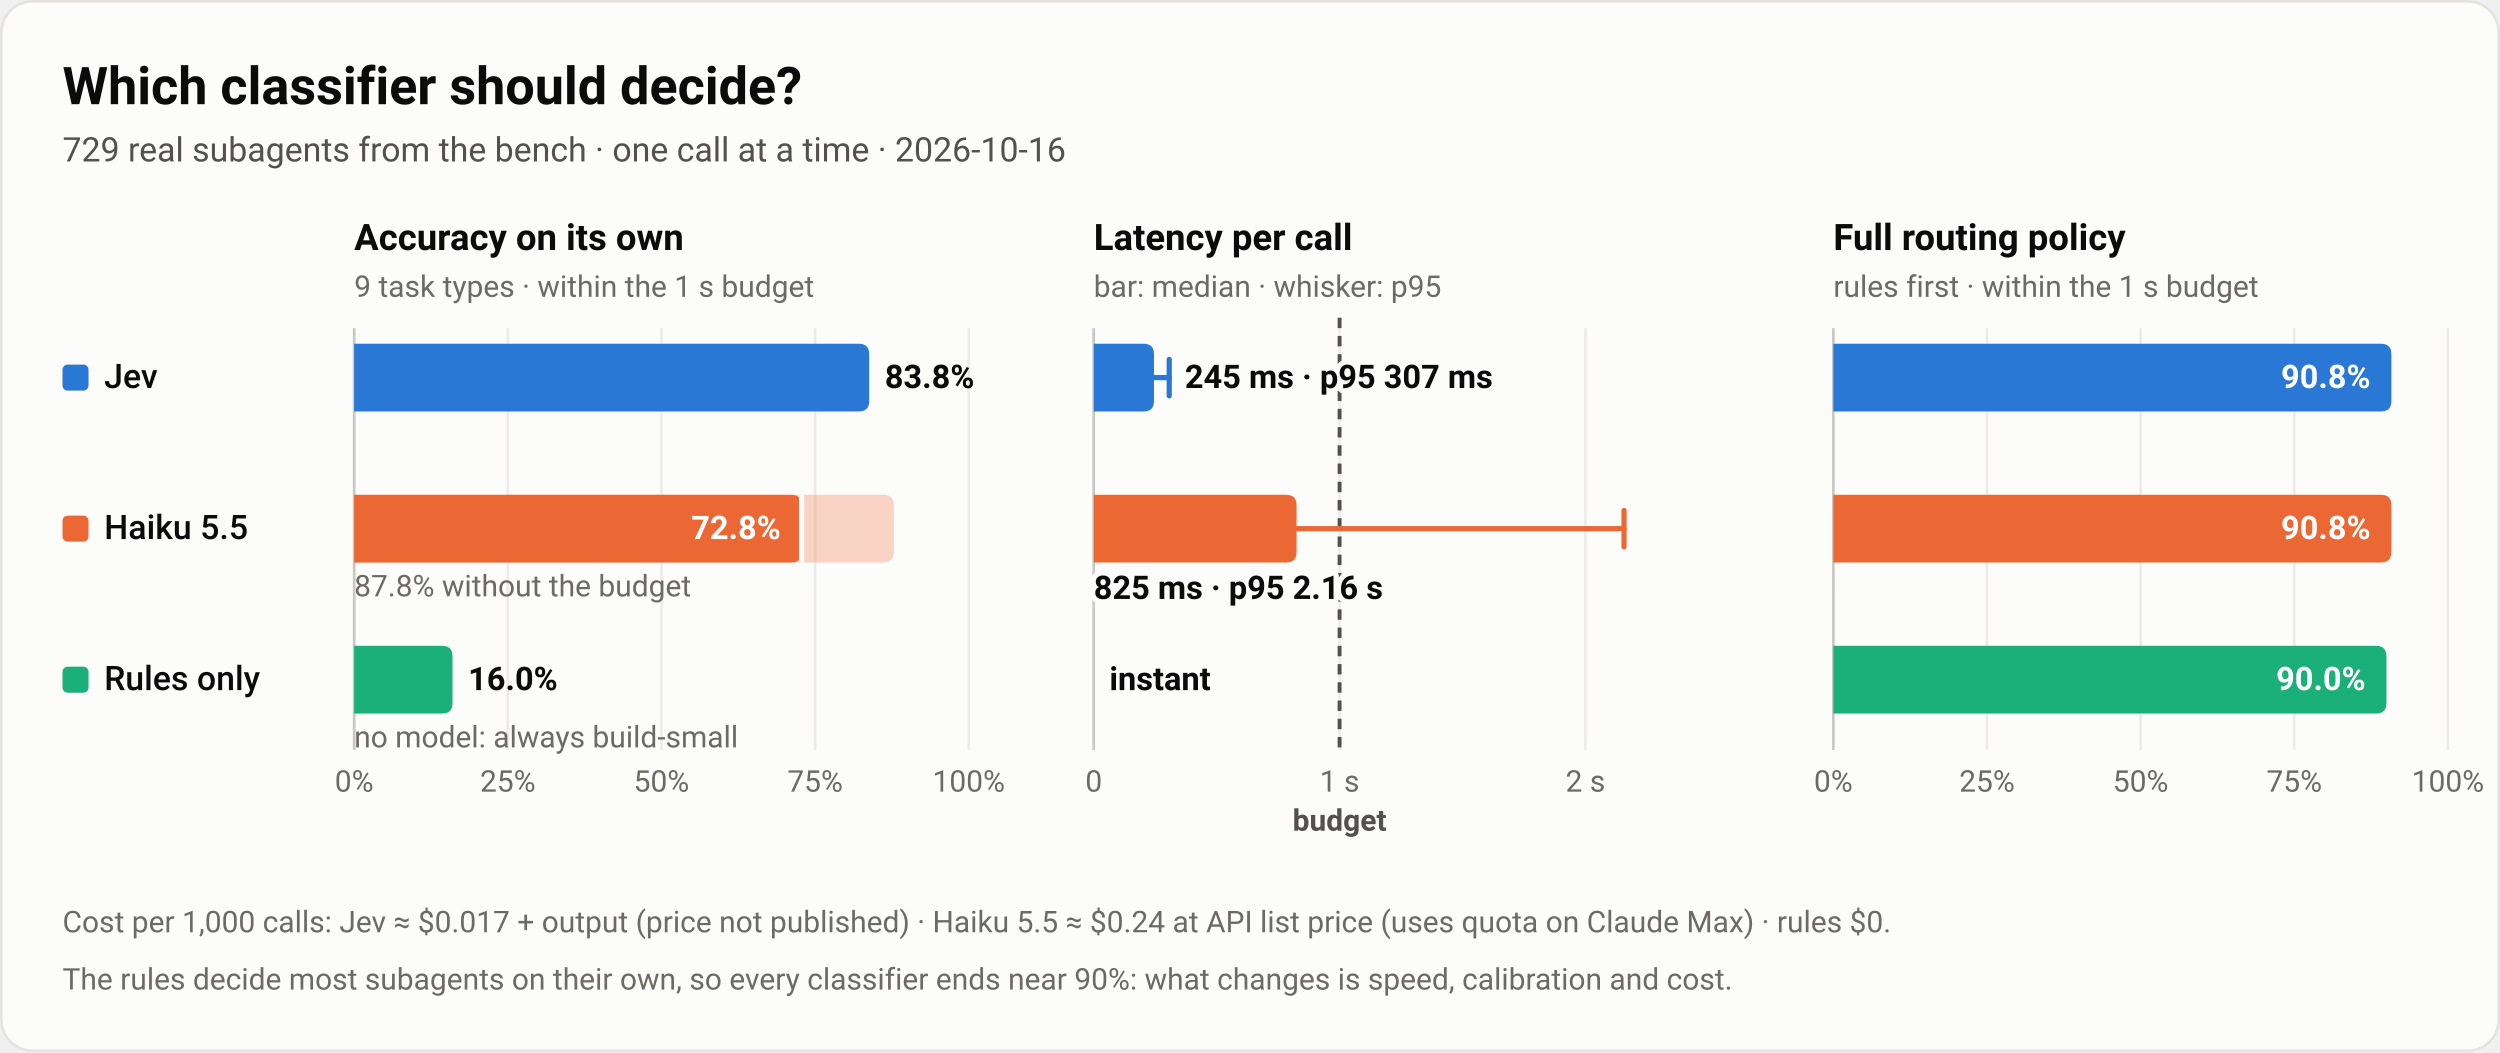
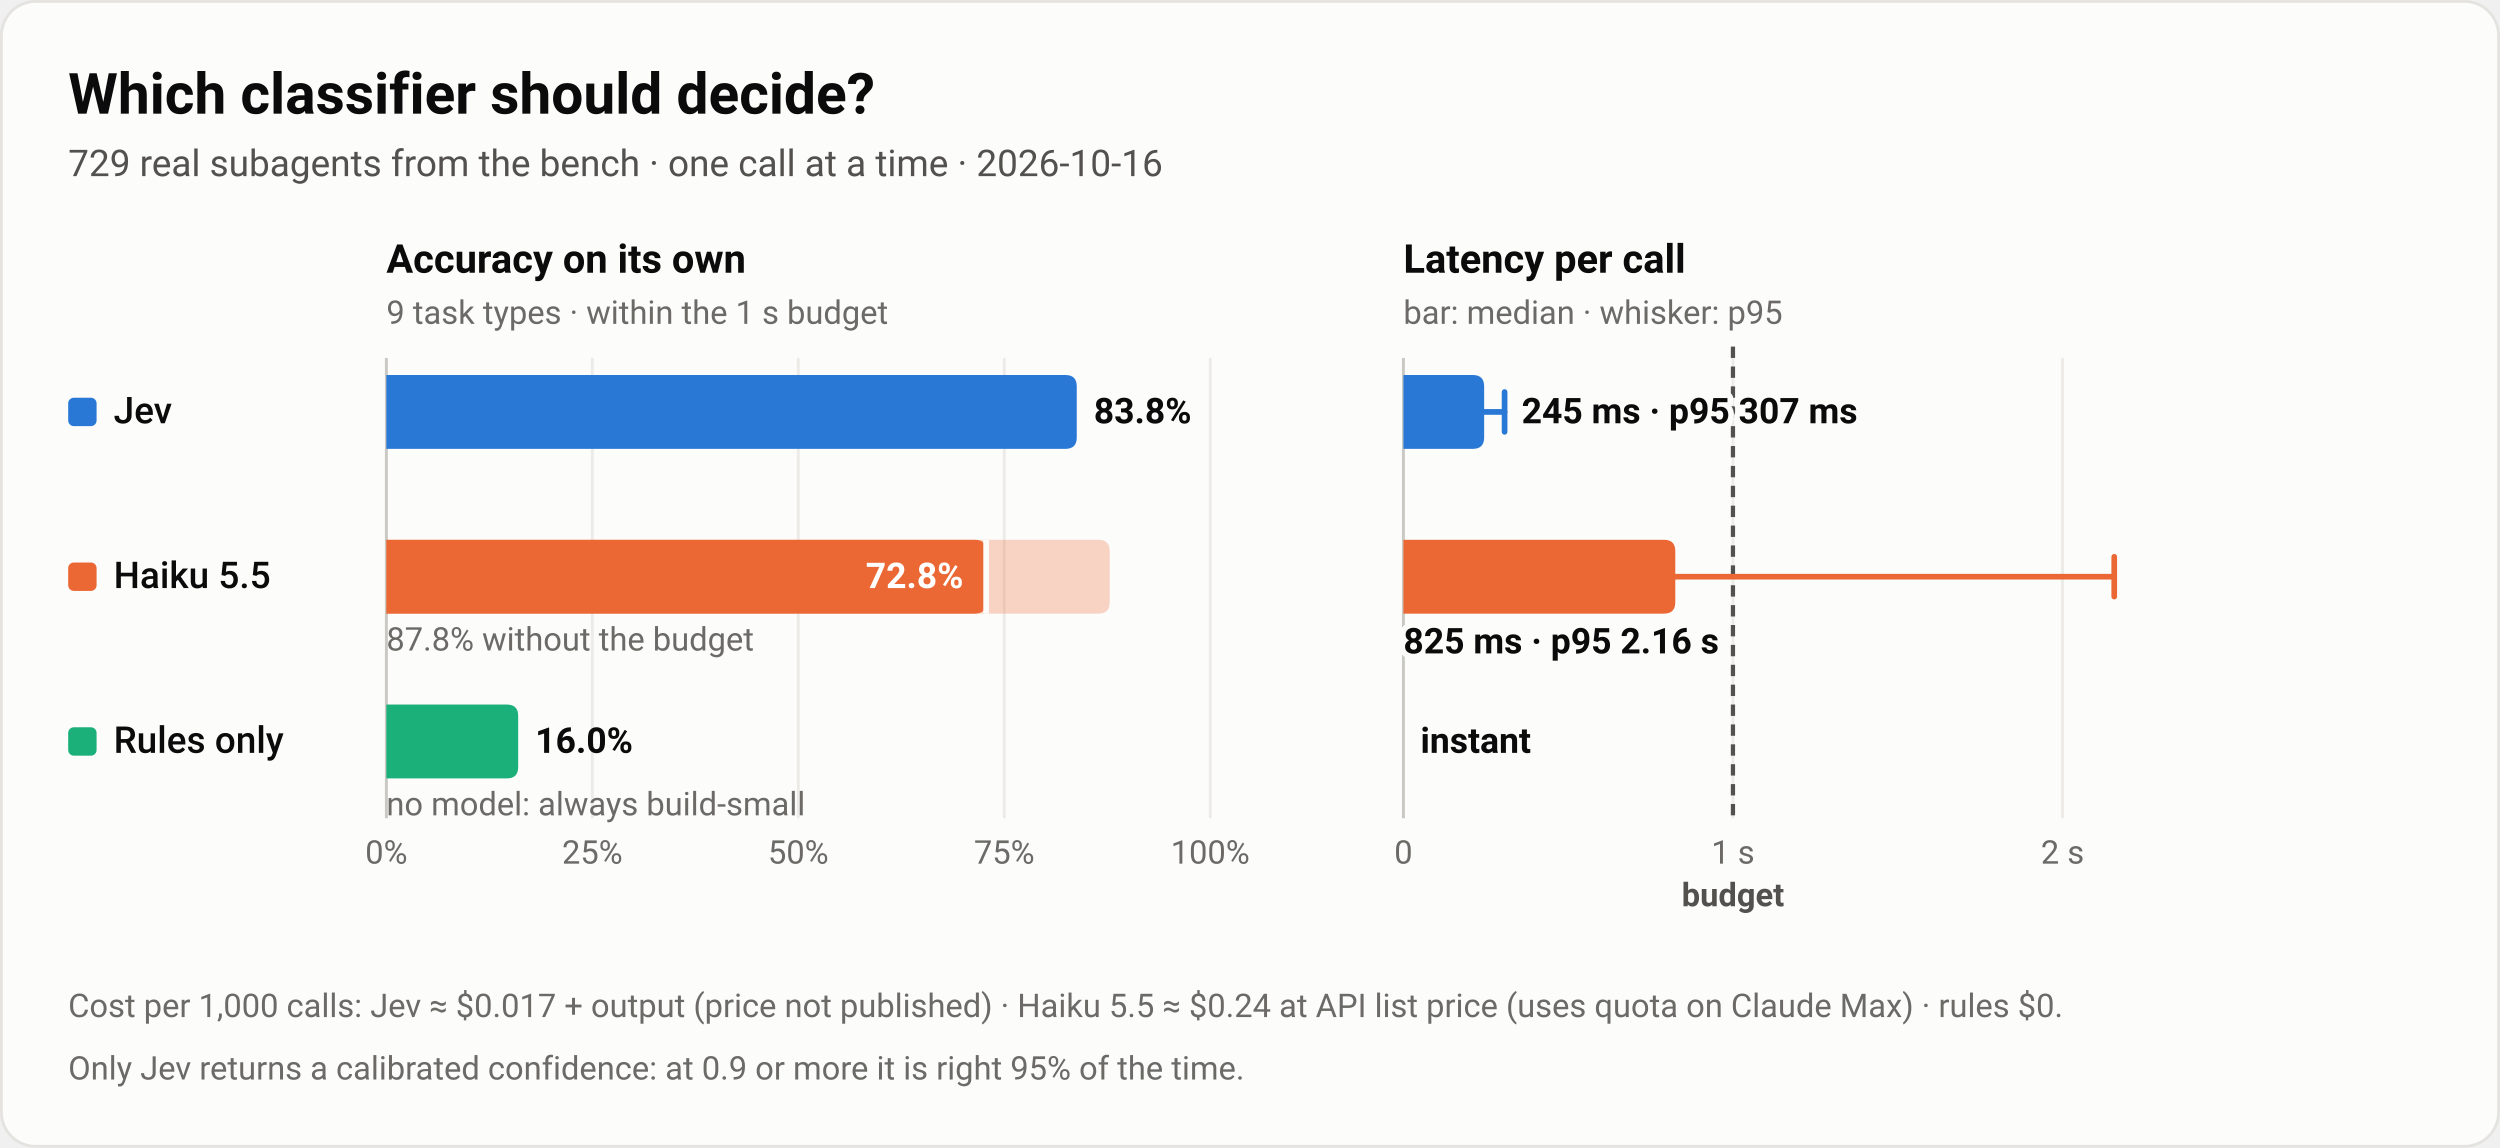
- <svg xmlns="http://www.w3.org/2000/svg" width="960" height="404" viewBox="0 0 960 404" role="img" aria-labelledby="titulo desc">
+ <svg xmlns="http://www.w3.org/2000/svg" width="880" height="404" viewBox="0 0 880 404" role="img" aria-labelledby="titulo desc">
  <style>
  svg { color-scheme: light dark; }
  .card { fill: #fcfcfb; stroke: #e4e3df; }
  .t-title { font: 600 20px system-ui, -apple-system, "Segoe UI", Roboto, sans-serif; fill: #0b0b0b; }
  .t-subtitle { font: 400 13px system-ui, -apple-system, "Segoe UI", Roboto, sans-serif; fill: #52514e; }
  .t-panel { font: 600 14px system-ui, -apple-system, "Segoe UI", Roboto, sans-serif; fill: #0b0b0b; }
  .t-sub, .t-tick, .t-note, .t-foot { font: 400 11.5px system-ui, -apple-system, "Segoe UI", Roboto, sans-serif; fill: #6b6a66; }
  .t-row { font: 500 13px system-ui, -apple-system, "Segoe UI", Roboto, sans-serif; fill: #0b0b0b; }
  .t-val { font: 600 12.5px system-ui, -apple-system, "Segoe UI", Roboto, sans-serif; fill: #0b0b0b; font-variant-numeric: tabular-nums; }
  .t-in { fill: #ffffff; }
  .t-halo { paint-order: stroke; stroke: #fcfcfb; stroke-width: 4px; stroke-linejoin: round; }
  .t-budget { font: 600 11.5px system-ui, -apple-system, "Segoe UI", Roboto, sans-serif; fill: #52514e; }
  .grid { stroke: #ecebe7; stroke-width: 1; }
  .axis { stroke: #c9c8c2; stroke-width: 1; }
  .budget { stroke: #52514e; stroke-width: 1.5; stroke-dasharray: 4 3; }
  .gap { fill: #fcfcfb; }
  .whisker { stroke-width: 2; stroke-linecap: round; }
  .s-jev { fill: #2a78d6; stroke: #2a78d6; }
  .s-haiku { fill: #eb6834; stroke: #eb6834; }
  .s-reglas { fill: #1baf7a; stroke: #1baf7a; }
  .bar, .sw, .ghost { stroke: none; }
  .ghost { fill-opacity: 0.28; }
  @media (prefers-color-scheme: dark) {
    .card { fill: #161b22; stroke: #30363d; }
    .t-title, .t-panel, .t-row, .t-val { fill: #f0efec; }
    .t-in { fill: #0b0b0b; }
    .t-halo { stroke: #161b22; }
    .t-subtitle, .t-budget { fill: #c3c2b7; }
    .t-sub, .t-tick, .t-note, .t-foot { fill: #9d9c95; }
    .grid { stroke: #262c33; }
    .axis { stroke: #3d444d; }
    .budget { stroke: #c3c2b7; }
    .gap { fill: #161b22; }
    .s-jev { fill: #3987e5; stroke: #3987e5; }
    .s-haiku { fill: #d95926; stroke: #d95926; }
    .s-reglas { fill: #199e70; stroke: #199e70; }
    .ghost { fill-opacity: 0.35; }
    .bar, .sw, .ghost { stroke: none; }
  }
</style>
-   <rect class="card" x="0.5" y="0.5" width="959" height="403" rx="12" />
+   <rect class="card" x="0.5" y="0.5" width="879" height="403" rx="12" />
  <text class="t-title" x="24" y="40">Which classifier should decide?</text>
  <text class="t-subtitle" x="24" y="62">729 real subagents from the bench · one call at a time · 2026-10-16</text>
  <rect class="sw s-jev" x="24" y="140" width="10" height="10" rx="2" />
  <text class="t-row" x="40" y="149">Jev</text>
  <rect class="sw s-haiku" x="24" y="198" width="10" height="10" rx="2" />
  <text class="t-row" x="40" y="207">Haiku 5.5</text>
  <rect class="sw s-reglas" x="24" y="256" width="10" height="10" rx="2" />
  <text class="t-row" x="40" y="265">Rules only</text>
  <text class="t-panel" x="136" y="96">Accuracy on its own</text>
  <text class="t-sub" x="136" y="114">9 task types · within the 1 s budget</text>
  <line class="grid" x1="136" x2="136" y1="126" y2="288" />
  <text class="t-tick" x="136" y="304" text-anchor="middle">0%</text>
-   <line class="grid" x1="195" x2="195" y1="126" y2="288" />
-   <text class="t-tick" x="195" y="304" text-anchor="middle">25%</text>
-   <line class="grid" x1="254" x2="254" y1="126" y2="288" />
-   <text class="t-tick" x="254" y="304" text-anchor="middle">50%</text>
-   <line class="grid" x1="313" x2="313" y1="126" y2="288" />
-   <text class="t-tick" x="313" y="304" text-anchor="middle">75%</text>
-   <line class="grid" x1="372" x2="372" y1="126" y2="288" />
-   <text class="t-tick" x="372" y="304" text-anchor="middle">100%</text>
+   <line class="grid" x1="208.5" x2="208.5" y1="126" y2="288" />
+   <text class="t-tick" x="208.5" y="304" text-anchor="middle">25%</text>
+   <line class="grid" x1="281" x2="281" y1="126" y2="288" />
+   <text class="t-tick" x="281" y="304" text-anchor="middle">50%</text>
+   <line class="grid" x1="353.5" x2="353.5" y1="126" y2="288" />
+   <text class="t-tick" x="353.5" y="304" text-anchor="middle">75%</text>
+   <line class="grid" x1="426" x2="426" y1="126" y2="288" />
+   <text class="t-tick" x="426" y="304" text-anchor="middle">100%</text>
  <line class="axis" x1="136" x2="136" y1="126" y2="288" />
-   <path class="bar s-jev" d="M136,132H329.768Q333.768,132 333.768,136V154Q333.768,158 329.768,158H136Z" />
-   <text class="t-val" x="339.768" y="149">83.8%</text>
-   <path class="ghost s-haiku" d="M136,190H339.208Q343.208,190 343.208,194V212Q343.208,216 339.208,216H136Z" />
-   <path class="bar s-haiku" d="M136,190H303.808Q307.808,190 307.808,194V212Q307.808,216 303.808,216H136Z" />
-   <rect class="gap" x="306.808" y="190" width="2" height="26" />
-   <text class="t-val t-in" x="299.808" y="207" text-anchor="end">72.8%</text>
+   <path class="bar s-jev" d="M136,132H375.02Q379.02,132 379.02,136V154Q379.02,158 375.02,158H136Z" />
+   <text class="t-val" x="385.02" y="149">83.8%</text>
+   <path class="ghost s-haiku" d="M136,190H386.62Q390.62,190 390.62,194V212Q390.62,216 386.62,216H136Z" />
+   <path class="bar s-haiku" d="M136,190H343.12Q347.12,190 347.12,194V212Q347.12,216 343.12,216H136Z" />
+   <rect class="gap" x="346.12" y="190" width="2" height="26" />
+   <text class="t-val t-in" x="339.12" y="207" text-anchor="end">72.8%</text>
  <text class="t-note" x="136" y="229">87.8% without the budget</text>
-   <path class="bar s-reglas" d="M136,248H169.76Q173.76,248 173.76,252V270Q173.76,274 169.76,274H136Z" />
-   <text class="t-val" x="179.76" y="265">16.0%</text>
+   <path class="bar s-reglas" d="M136,248H178.4Q182.4,248 182.4,252V270Q182.4,274 178.4,274H136Z" />
+   <text class="t-val" x="188.4" y="265">16.0%</text>
  <text class="t-note" x="136" y="287">no model: always build-small</text>
-   <text class="t-panel" x="420" y="96">Latency per call</text>
-   <text class="t-sub" x="420" y="114">bar: median · whisker: p95</text>
-   <line class="grid" x1="420" x2="420" y1="126" y2="288" />
-   <text class="t-tick" x="420" y="304" text-anchor="middle">0</text>
-   <line class="grid" x1="514.4" x2="514.4" y1="126" y2="288" />
-   <text class="t-tick" x="514.4" y="304" text-anchor="middle">1 s</text>
-   <line class="grid" x1="608.8" x2="608.8" y1="126" y2="288" />
-   <text class="t-tick" x="608.8" y="304" text-anchor="middle">2 s</text>
-   <line class="axis" x1="420" x2="420" y1="126" y2="288" />
-   <line class="budget" x1="514.4" x2="514.4" y1="122" y2="288" />
-   <text class="t-budget" x="514.4" y="319" text-anchor="middle">budget</text>
-   <path class="bar s-jev" d="M420,132H439.128Q443.128,132 443.128,136V154Q443.128,158 439.128,158H420Z" />
-   <line class="whisker s-jev" x1="443.128" x2="448.981" y1="145" y2="145" />
-   <line class="whisker s-jev" x1="448.981" x2="448.981" y1="138" y2="152" />
-   <text class="t-val t-halo" x="454.981" y="149">245 ms · p95 307 ms</text>
-   <path class="bar s-haiku" d="M420,190H493.88Q497.88,190 497.88,194V212Q497.88,216 493.88,216H420Z" />
-   <line class="whisker s-haiku" x1="497.88" x2="623.621" y1="203" y2="203" />
-   <line class="whisker s-haiku" x1="623.621" x2="623.621" y1="196" y2="210" />
-   <text class="t-val t-halo" x="420" y="230">825 ms · p95 2.16 s</text>
-   <text class="t-val" x="426" y="265">instant</text>
-   <text class="t-panel" x="704" y="96">Full routing policy</text>
-   <text class="t-sub" x="704" y="114">rules first · within the 1 s budget</text>
-   <line class="grid" x1="704" x2="704" y1="126" y2="288" />
-   <text class="t-tick" x="704" y="304" text-anchor="middle">0%</text>
-   <line class="grid" x1="763" x2="763" y1="126" y2="288" />
-   <text class="t-tick" x="763" y="304" text-anchor="middle">25%</text>
-   <line class="grid" x1="822" x2="822" y1="126" y2="288" />
-   <text class="t-tick" x="822" y="304" text-anchor="middle">50%</text>
-   <line class="grid" x1="881" x2="881" y1="126" y2="288" />
-   <text class="t-tick" x="881" y="304" text-anchor="middle">75%</text>
-   <line class="grid" x1="940" x2="940" y1="126" y2="288" />
-   <text class="t-tick" x="940" y="304" text-anchor="middle">100%</text>
-   <line class="axis" x1="704" x2="704" y1="126" y2="288" />
-   <path class="bar s-jev" d="M704,132H914.288Q918.288,132 918.288,136V154Q918.288,158 914.288,158H704Z" />
-   <text class="t-val t-in" x="910.288" y="149" text-anchor="end">90.8%</text>
-   <path class="bar s-haiku" d="M704,190H914.288Q918.288,190 918.288,194V212Q918.288,216 914.288,216H704Z" />
-   <text class="t-val t-in" x="910.288" y="207" text-anchor="end">90.8%</text>
-   <path class="bar s-reglas" d="M704,248H912.4Q916.4,248 916.4,252V270Q916.4,274 912.4,274H704Z" />
-   <text class="t-val t-in" x="908.4" y="265" text-anchor="end">90.0%</text>
+   <text class="t-panel" x="494" y="96">Latency per call</text>
+   <text class="t-sub" x="494" y="114">bar: median · whisker: p95</text>
+   <line class="grid" x1="494" x2="494" y1="126" y2="288" />
+   <text class="t-tick" x="494" y="304" text-anchor="middle">0</text>
+   <line class="grid" x1="610" x2="610" y1="126" y2="288" />
+   <text class="t-tick" x="610" y="304" text-anchor="middle">1 s</text>
+   <line class="grid" x1="726" x2="726" y1="126" y2="288" />
+   <text class="t-tick" x="726" y="304" text-anchor="middle">2 s</text>
+   <line class="axis" x1="494" x2="494" y1="126" y2="288" />
+   <line class="budget" x1="610" x2="610" y1="122" y2="288" />
+   <text class="t-budget" x="610" y="319" text-anchor="middle">budget</text>
+   <path class="bar s-jev" d="M494,132H518.42Q522.42,132 522.42,136V154Q522.42,158 518.42,158H494Z" />
+   <line class="whisker s-jev" x1="522.42" x2="529.612" y1="145" y2="145" />
+   <line class="whisker s-jev" x1="529.612" x2="529.612" y1="138" y2="152" />
+   <text class="t-val t-halo" x="535.612" y="149">245 ms · p95 307 ms</text>
+   <path class="bar s-haiku" d="M494,190H585.7Q589.7,190 589.7,194V212Q589.7,216 585.7,216H494Z" />
+   <line class="whisker s-haiku" x1="589.7" x2="744.212" y1="203" y2="203" />
+   <line class="whisker s-haiku" x1="744.212" x2="744.212" y1="196" y2="210" />
+   <text class="t-val t-halo" x="494" y="230">825 ms · p95 2.16 s</text>
+   <text class="t-val" x="500" y="265">instant</text>
  <text class="t-foot" x="24" y="358">Cost per 1,000 calls: Jev ≈ $0.017 + output (price not published) · Haiku 5.5 ≈ $0.24 at API list price (uses quota on Claude Max) · rules $0.</text>
-   <text class="t-foot" x="24" y="380">The rules decide most subagents on their own, so every classifier ends near 90%: what changes is speed, calibration and cost.</text>
+   <text class="t-foot" x="24" y="380">Only Jev returns a calibrated confidence: at 0.9 or more it is right 95% of the time.</text>
</svg>
